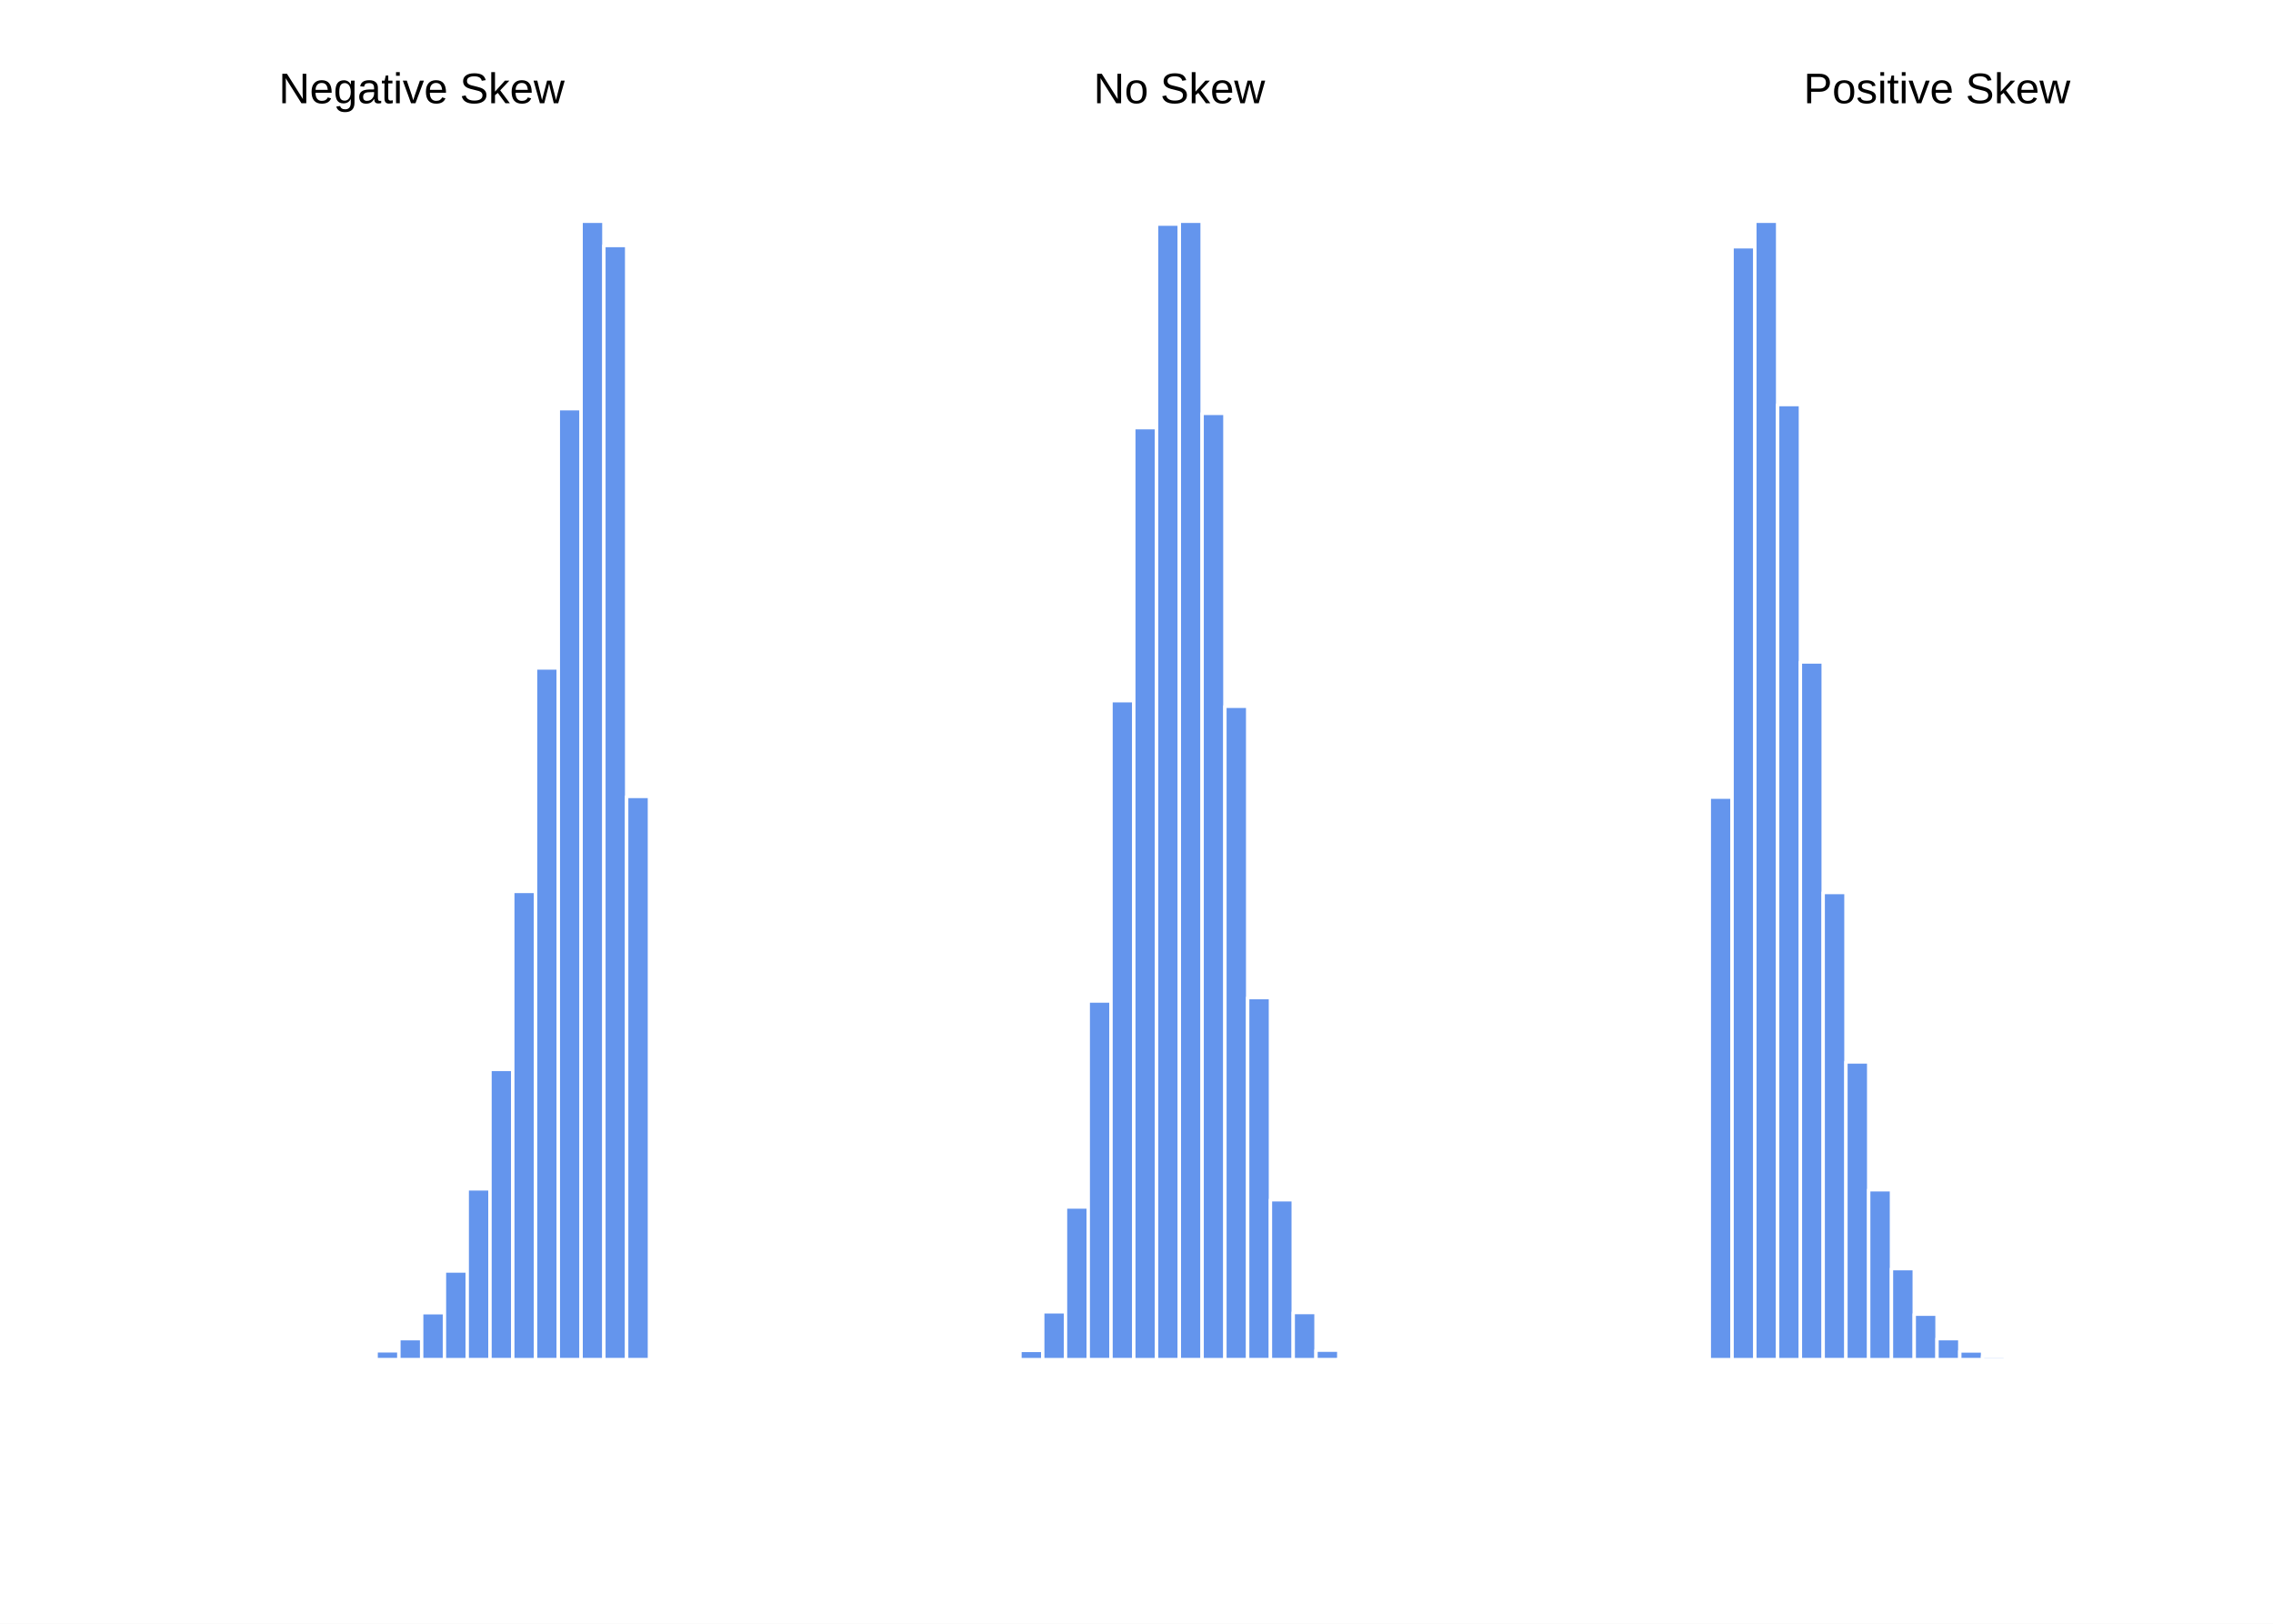
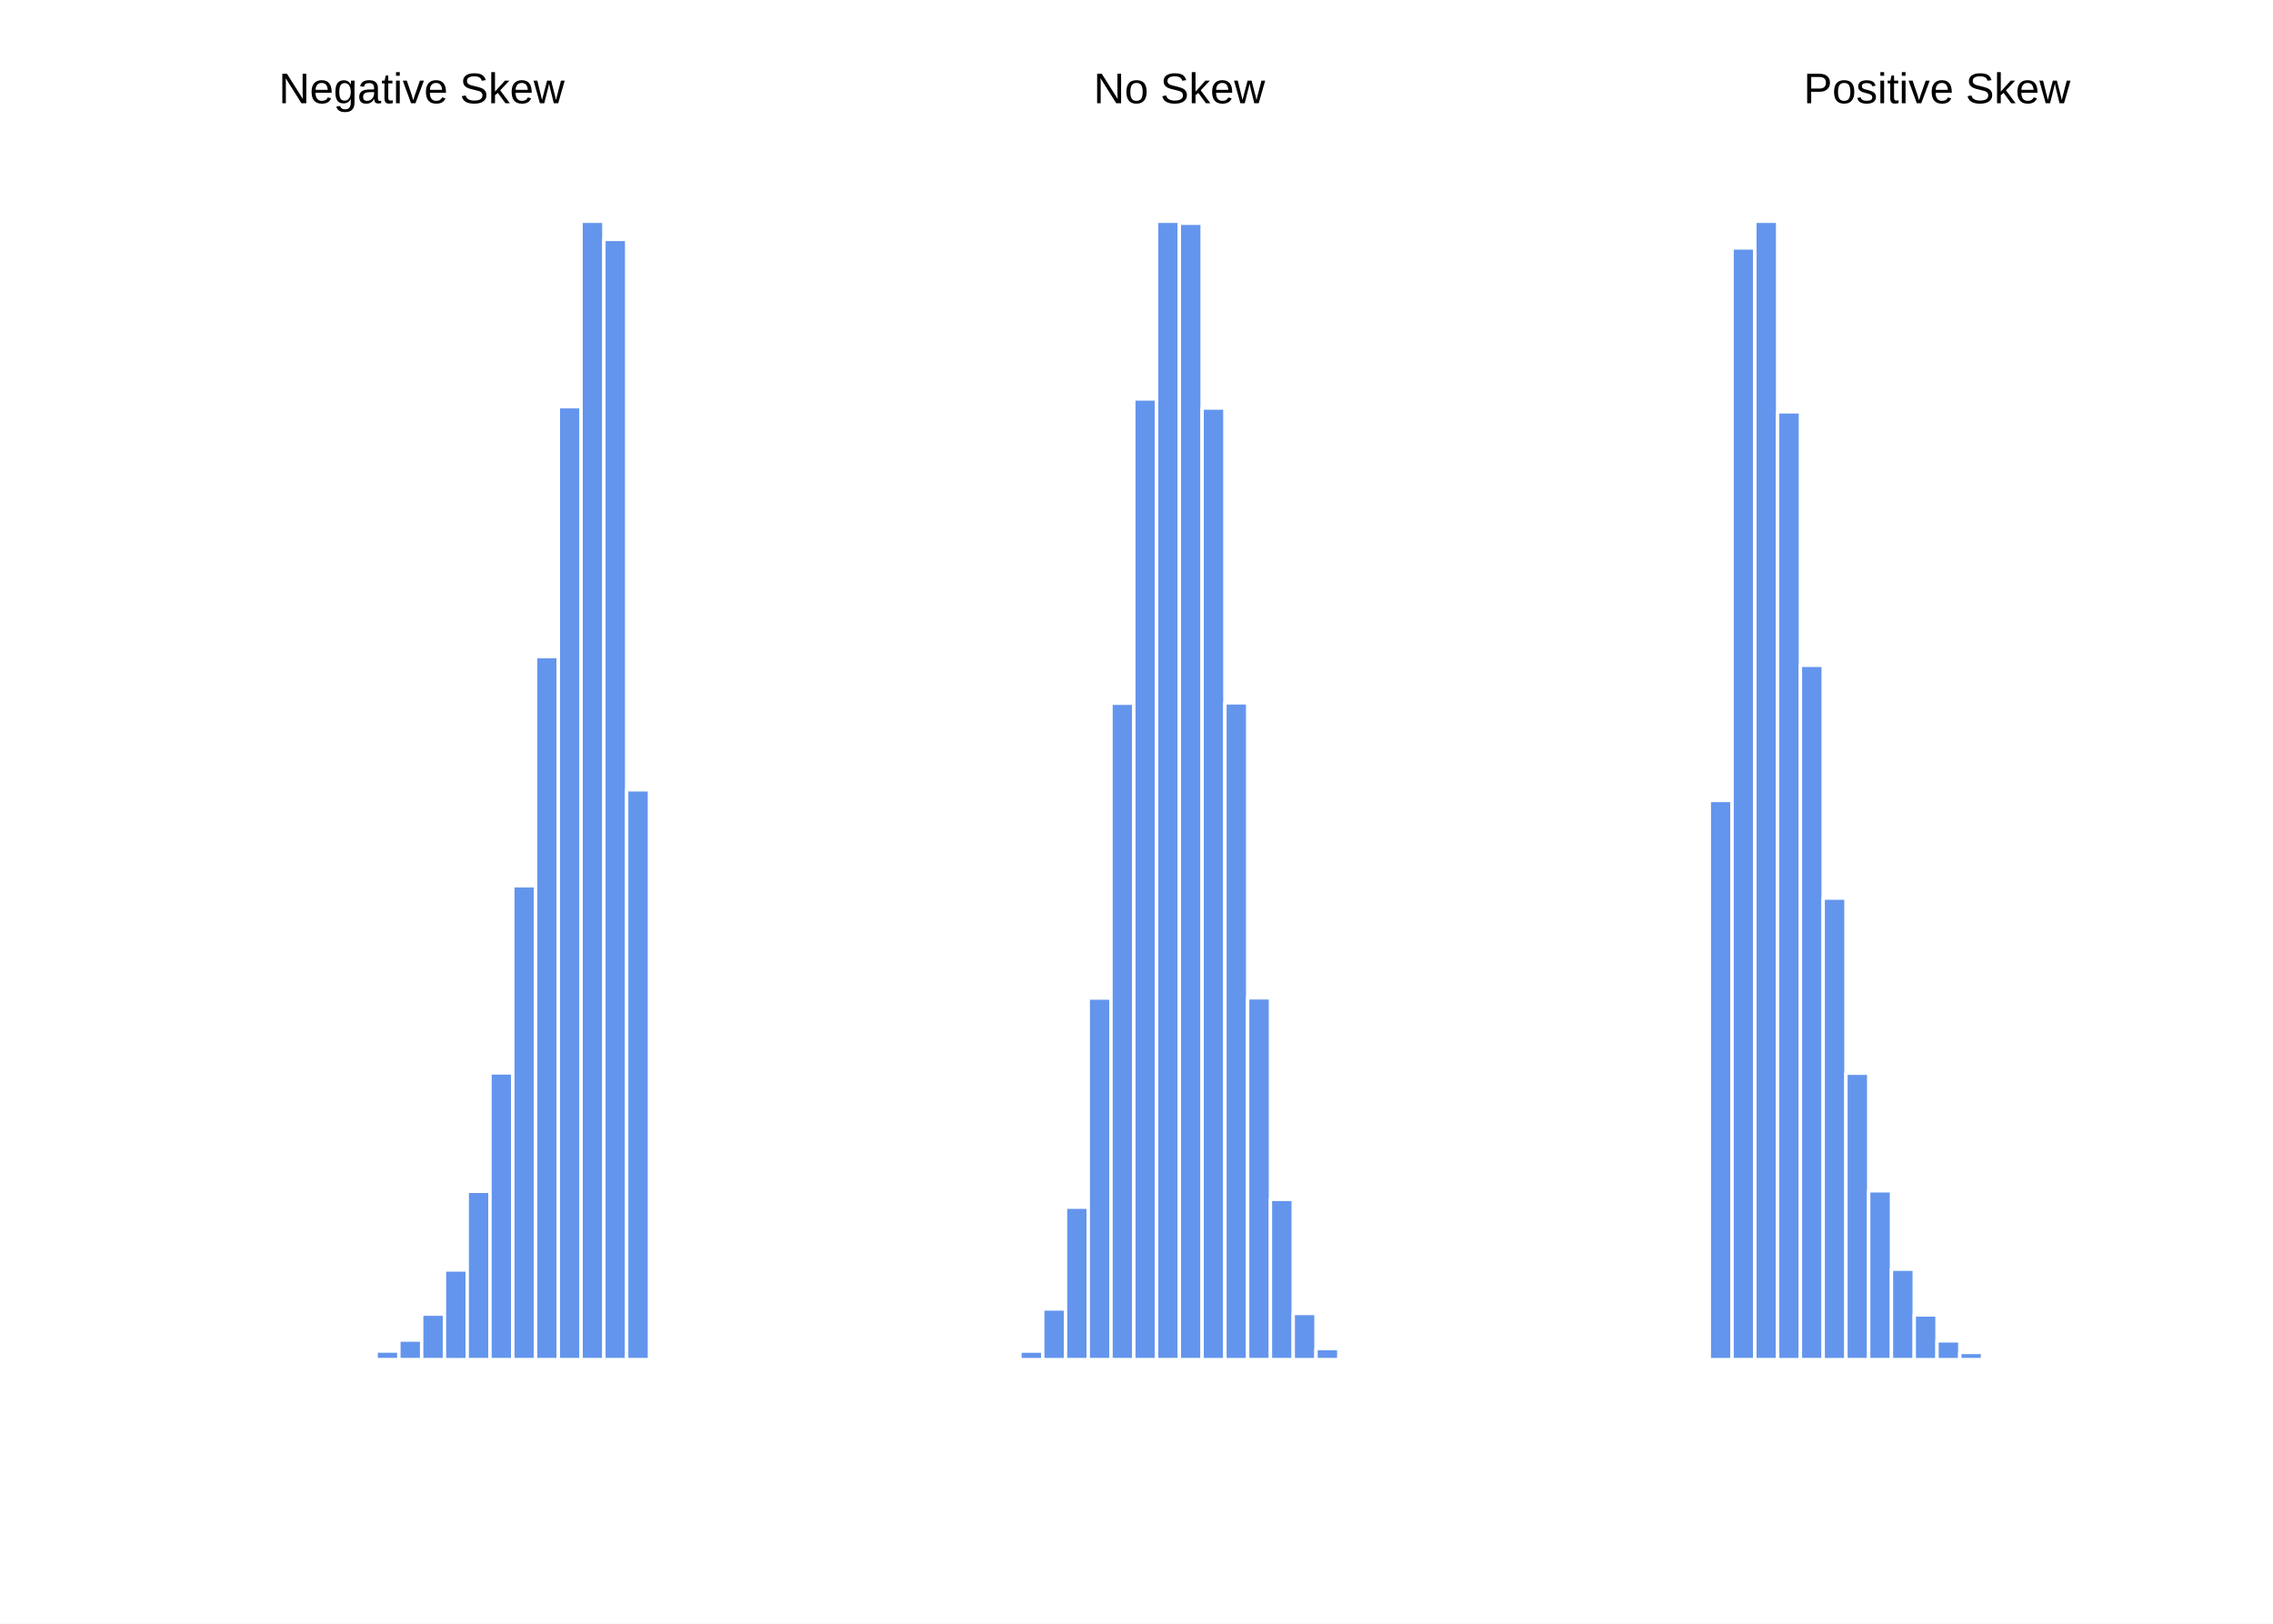
<svg xmlns="http://www.w3.org/2000/svg" class="svglite" width="504.00pt" height="360.00pt" viewBox="0 0 504.00 360.00">
  <defs>
    <style type="text/css">
    .svglite line, .svglite polyline, .svglite polygon, .svglite path, .svglite rect, .svglite circle {
      fill: none;
      stroke: #000000;
      stroke-linecap: round;
      stroke-linejoin: round;
      stroke-miterlimit: 10.00;
    }
    .svglite text {
      white-space: pre;
    }
  </style>
  </defs>
  <rect width="100%" height="100%" style="stroke: none; fill: #FFFFFF;" />
  <defs>
    <clipPath id="cpMC4wMHw1MDQuMDB8MC4wMHwzNjAuMDA=">
      <rect x="0.00" y="0.00" width="504.00" height="360.00" />
    </clipPath>
  </defs>
  <g clip-path="url(#cpMC4wMHw1MDQuMDB8MC4wMHwzNjAuMDA=)">
</g>
  <defs>
    <clipPath id="cpMzguOTd8MTQ4LjA0fDM4Ljk3fDMxMS41Mw==">
      <rect x="38.97" y="38.97" width="109.08" height="272.56" />
    </clipPath>
  </defs>
  <g clip-path="url(#cpMzguOTd8MTQ4LjA0fDM4Ljk3fDMxMS41Mw==)">
</g>
  <defs>
    <clipPath id="cpMC4wMHwxNjguMDB8MC4wMHwzNjAuMDA=">
      <rect x="0.00" y="0.00" width="168.00" height="360.00" />
    </clipPath>
  </defs>
  <g clip-path="url(#cpMC4wMHwxNjguMDB8MC4wMHwzNjAuMDA=)">
    <text x="93.50" y="22.89" text-anchor="middle" style="font-size: 9.50px; font-family: &quot;Arial&quot;;" textLength="63.38px" lengthAdjust="spacingAndGlyphs">Negative Skew</text>
  </g>
  <g clip-path="url(#cpMzguOTd8MTQ4LjA0fDM4Ljk3fDMxMS41Mw==)">
    <rect x="43.01" y="301.43" width="5.05" height="0.00" style="stroke-width: 0.75; stroke: #FFFFFF; fill: #6495ED;" />
    <rect x="48.06" y="301.43" width="5.05" height="0.00" style="stroke-width: 0.75; stroke: #FFFFFF; fill: #6495ED;" />
    <rect x="53.11" y="301.43" width="5.05" height="0.00" style="stroke-width: 0.75; stroke: #FFFFFF; fill: #6495ED;" />
    <rect x="58.16" y="301.43" width="5.05" height="0.00" style="stroke-width: 0.75; stroke: #FFFFFF; fill: #6495ED;" />
    <rect x="63.21" y="301.42" width="5.05" height="0.012" style="stroke-width: 0.75; stroke: #FFFFFF; fill: #6495ED;" />
    <rect x="68.26" y="301.39" width="5.05" height="0.049" style="stroke-width: 0.75; stroke: #FFFFFF; fill: #6495ED;" />
-     <rect x="73.30" y="301.21" width="5.05" height="0.22" style="stroke-width: 0.75; stroke: #FFFFFF; fill: #6495ED;" />
-     <rect x="78.35" y="300.79" width="5.05" height="0.64" style="stroke-width: 0.75; stroke: #FFFFFF; fill: #6495ED;" />
-     <rect x="83.40" y="299.50" width="5.05" height="1.93" style="stroke-width: 0.75; stroke: #FFFFFF; fill: #6495ED;" />
-     <rect x="88.45" y="296.80" width="5.05" height="4.63" style="stroke-width: 0.75; stroke: #FFFFFF; fill: #6495ED;" />
-     <rect x="93.50" y="291.05" width="5.05" height="10.38" style="stroke-width: 0.75; stroke: #FFFFFF; fill: #6495ED;" />
-     <rect x="98.55" y="281.80" width="5.05" height="19.64" style="stroke-width: 0.75; stroke: #FFFFFF; fill: #6495ED;" />
-     <rect x="103.60" y="263.59" width="5.05" height="37.84" style="stroke-width: 0.75; stroke: #FFFFFF; fill: #6495ED;" />
-     <rect x="108.65" y="237.09" width="5.05" height="64.34" style="stroke-width: 0.75; stroke: #FFFFFF; fill: #6495ED;" />
-     <rect x="113.70" y="197.64" width="5.05" height="103.80" style="stroke-width: 0.75; stroke: #FFFFFF; fill: #6495ED;" />
-     <rect x="118.75" y="148.09" width="5.05" height="153.34" style="stroke-width: 0.75; stroke: #FFFFFF; fill: #6495ED;" />
-     <rect x="123.80" y="90.62" width="5.05" height="210.81" style="stroke-width: 0.75; stroke: #FFFFFF; fill: #6495ED;" />
+     <rect x="73.30" y="301.22" width="5.05" height="0.21" style="stroke-width: 0.75; stroke: #FFFFFF; fill: #6495ED;" />
+     <rect x="78.35" y="300.82" width="5.05" height="0.62" style="stroke-width: 0.75; stroke: #FFFFFF; fill: #6495ED;" />
+     <rect x="83.40" y="299.54" width="5.05" height="1.89" style="stroke-width: 0.75; stroke: #FFFFFF; fill: #6495ED;" />
+     <rect x="88.45" y="297.10" width="5.05" height="4.33" style="stroke-width: 0.75; stroke: #FFFFFF; fill: #6495ED;" />
+     <rect x="93.50" y="291.36" width="5.05" height="10.07" style="stroke-width: 0.75; stroke: #FFFFFF; fill: #6495ED;" />
+     <rect x="98.55" y="281.57" width="5.05" height="19.87" style="stroke-width: 0.75; stroke: #FFFFFF; fill: #6495ED;" />
+     <rect x="103.60" y="264.12" width="5.05" height="37.31" style="stroke-width: 0.75; stroke: #FFFFFF; fill: #6495ED;" />
+     <rect x="108.65" y="237.88" width="5.05" height="63.55" style="stroke-width: 0.75; stroke: #FFFFFF; fill: #6495ED;" />
+     <rect x="113.70" y="196.39" width="5.05" height="105.04" style="stroke-width: 0.75; stroke: #FFFFFF; fill: #6495ED;" />
+     <rect x="118.75" y="145.58" width="5.05" height="155.85" style="stroke-width: 0.75; stroke: #FFFFFF; fill: #6495ED;" />
+     <rect x="123.80" y="90.17" width="5.05" height="211.26" style="stroke-width: 0.75; stroke: #FFFFFF; fill: #6495ED;" />
    <rect x="128.85" y="49.06" width="5.05" height="252.37" style="stroke-width: 0.75; stroke: #FFFFFF; fill: #6495ED;" />
-     <rect x="133.90" y="54.43" width="5.05" height="247.00" style="stroke-width: 0.75; stroke: #FFFFFF; fill: #6495ED;" />
-     <rect x="138.95" y="176.58" width="5.05" height="124.85" style="stroke-width: 0.75; stroke: #FFFFFF; fill: #6495ED;" />
+     <rect x="133.90" y="53.08" width="5.05" height="248.35" style="stroke-width: 0.75; stroke: #FFFFFF; fill: #6495ED;" />
+     <rect x="138.95" y="175.11" width="5.05" height="126.32" style="stroke-width: 0.75; stroke: #FFFFFF; fill: #6495ED;" />
  </g>
  <defs>
    <clipPath id="cpMjA2Ljk3fDMxNi4wNHwzOC45N3wzMTEuNTM=">
      <rect x="206.97" y="38.97" width="109.08" height="272.56" />
    </clipPath>
  </defs>
  <g clip-path="url(#cpMjA2Ljk3fDMxNi4wNHwzOC45N3wzMTEuNTM=)">
</g>
  <defs>
    <clipPath id="cpMTY4LjAwfDMzNi4wMHwwLjAwfDM2MC4wMA==">
      <rect x="168.00" y="0.00" width="168.00" height="360.00" />
    </clipPath>
  </defs>
  <g clip-path="url(#cpMTY4LjAwfDMzNi4wMHwwLjAwfDM2MC4wMA==)">
    <text x="261.50" y="22.89" text-anchor="middle" style="font-size: 9.50px; font-family: &quot;Arial&quot;;" textLength="38.02px" lengthAdjust="spacingAndGlyphs">No Skew</text>
  </g>
  <g clip-path="url(#cpMjA2Ljk3fDMxNi4wNHwzOC45N3wzMTEuNTM=)">
    <rect x="211.01" y="301.43" width="5.05" height="0.00" style="stroke-width: 0.75; stroke: #FFFFFF; fill: #6495ED;" />
    <rect x="216.06" y="301.43" width="5.05" height="0.00" style="stroke-width: 0.75; stroke: #FFFFFF; fill: #6495ED;" />
-     <rect x="221.11" y="301.32" width="5.05" height="0.12" style="stroke-width: 0.75; stroke: #FFFFFF; fill: #6495ED;" />
-     <rect x="226.16" y="299.40" width="5.05" height="2.04" style="stroke-width: 0.75; stroke: #FFFFFF; fill: #6495ED;" />
-     <rect x="231.21" y="290.84" width="5.05" height="10.60" style="stroke-width: 0.75; stroke: #FFFFFF; fill: #6495ED;" />
-     <rect x="236.26" y="267.60" width="5.05" height="33.84" style="stroke-width: 0.75; stroke: #FFFFFF; fill: #6495ED;" />
-     <rect x="241.30" y="221.93" width="5.05" height="79.50" style="stroke-width: 0.75; stroke: #FFFFFF; fill: #6495ED;" />
-     <rect x="246.35" y="155.36" width="5.05" height="146.07" style="stroke-width: 0.75; stroke: #FFFFFF; fill: #6495ED;" />
-     <rect x="251.40" y="94.82" width="5.05" height="206.62" style="stroke-width: 0.75; stroke: #FFFFFF; fill: #6495ED;" />
-     <rect x="256.45" y="49.69" width="5.05" height="251.74" style="stroke-width: 0.75; stroke: #FFFFFF; fill: #6495ED;" />
-     <rect x="261.50" y="49.06" width="5.05" height="252.37" style="stroke-width: 0.75; stroke: #FFFFFF; fill: #6495ED;" />
-     <rect x="266.55" y="91.65" width="5.05" height="209.79" style="stroke-width: 0.75; stroke: #FFFFFF; fill: #6495ED;" />
-     <rect x="271.60" y="156.59" width="5.05" height="144.84" style="stroke-width: 0.75; stroke: #FFFFFF; fill: #6495ED;" />
-     <rect x="276.65" y="221.17" width="5.05" height="80.26" style="stroke-width: 0.75; stroke: #FFFFFF; fill: #6495ED;" />
-     <rect x="281.70" y="266.00" width="5.05" height="35.43" style="stroke-width: 0.75; stroke: #FFFFFF; fill: #6495ED;" />
-     <rect x="286.75" y="291.00" width="5.05" height="10.44" style="stroke-width: 0.75; stroke: #FFFFFF; fill: #6495ED;" />
-     <rect x="291.80" y="299.35" width="5.05" height="2.08" style="stroke-width: 0.75; stroke: #FFFFFF; fill: #6495ED;" />
-     <rect x="296.85" y="301.17" width="5.05" height="0.26" style="stroke-width: 0.75; stroke: #FFFFFF; fill: #6495ED;" />
+     <rect x="221.11" y="301.18" width="5.05" height="0.25" style="stroke-width: 0.75; stroke: #FFFFFF; fill: #6495ED;" />
+     <rect x="226.16" y="299.55" width="5.05" height="1.89" style="stroke-width: 0.75; stroke: #FFFFFF; fill: #6495ED;" />
+     <rect x="231.21" y="290.21" width="5.05" height="11.23" style="stroke-width: 0.75; stroke: #FFFFFF; fill: #6495ED;" />
+     <rect x="236.26" y="267.65" width="5.05" height="33.78" style="stroke-width: 0.75; stroke: #FFFFFF; fill: #6495ED;" />
+     <rect x="241.30" y="221.28" width="5.05" height="80.15" style="stroke-width: 0.75; stroke: #FFFFFF; fill: #6495ED;" />
+     <rect x="246.35" y="155.90" width="5.05" height="145.53" style="stroke-width: 0.75; stroke: #FFFFFF; fill: #6495ED;" />
+     <rect x="251.40" y="88.45" width="5.05" height="212.98" style="stroke-width: 0.75; stroke: #FFFFFF; fill: #6495ED;" />
+     <rect x="256.45" y="49.06" width="5.05" height="252.37" style="stroke-width: 0.75; stroke: #FFFFFF; fill: #6495ED;" />
+     <rect x="261.50" y="49.50" width="5.05" height="251.93" style="stroke-width: 0.75; stroke: #FFFFFF; fill: #6495ED;" />
+     <rect x="266.55" y="90.46" width="5.05" height="210.98" style="stroke-width: 0.75; stroke: #FFFFFF; fill: #6495ED;" />
+     <rect x="271.60" y="155.83" width="5.05" height="145.61" style="stroke-width: 0.75; stroke: #FFFFFF; fill: #6495ED;" />
+     <rect x="276.65" y="221.22" width="5.05" height="80.21" style="stroke-width: 0.75; stroke: #FFFFFF; fill: #6495ED;" />
+     <rect x="281.70" y="265.91" width="5.05" height="35.52" style="stroke-width: 0.75; stroke: #FFFFFF; fill: #6495ED;" />
+     <rect x="286.75" y="291.20" width="5.05" height="10.24" style="stroke-width: 0.75; stroke: #FFFFFF; fill: #6495ED;" />
+     <rect x="291.80" y="299.00" width="5.05" height="2.43" style="stroke-width: 0.75; stroke: #FFFFFF; fill: #6495ED;" />
+     <rect x="296.85" y="301.29" width="5.05" height="0.15" style="stroke-width: 0.75; stroke: #FFFFFF; fill: #6495ED;" />
    <rect x="301.90" y="301.43" width="5.05" height="0.00" style="stroke-width: 0.75; stroke: #FFFFFF; fill: #6495ED;" />
    <rect x="306.95" y="301.43" width="5.05" height="0.00" style="stroke-width: 0.75; stroke: #FFFFFF; fill: #6495ED;" />
  </g>
  <defs>
    <clipPath id="cpMzc0Ljk3fDQ4NC4wNHwzOC45N3wzMTEuNTM=">
      <rect x="374.97" y="38.97" width="109.08" height="272.56" />
    </clipPath>
  </defs>
  <g clip-path="url(#cpMzc0Ljk3fDQ4NC4wNHwzOC45N3wzMTEuNTM=)">
</g>
  <defs>
    <clipPath id="cpMzM2LjAwfDUwNC4wMHwwLjAwfDM2MC4wMA==">
      <rect x="336.00" y="0.00" width="168.00" height="360.00" />
    </clipPath>
  </defs>
  <g clip-path="url(#cpMzM2LjAwfDUwNC4wMHwwLjAwfDM2MC4wMA==)">
    <text x="429.50" y="22.89" text-anchor="middle" style="font-size: 9.50px; font-family: &quot;Arial&quot;;" textLength="59.15px" lengthAdjust="spacingAndGlyphs">Positive Skew</text>
  </g>
  <g clip-path="url(#cpMzc0Ljk3fDQ4NC4wNHwzOC45N3wzMTEuNTM=)">
-     <rect x="379.01" y="176.74" width="5.05" height="124.70" style="stroke-width: 0.75; stroke: #FFFFFF; fill: #6495ED;" />
-     <rect x="384.06" y="54.71" width="5.05" height="246.73" style="stroke-width: 0.75; stroke: #FFFFFF; fill: #6495ED;" />
+     <rect x="379.01" y="177.46" width="5.05" height="123.98" style="stroke-width: 0.75; stroke: #FFFFFF; fill: #6495ED;" />
+     <rect x="384.06" y="54.97" width="5.05" height="246.46" style="stroke-width: 0.75; stroke: #FFFFFF; fill: #6495ED;" />
    <rect x="389.11" y="49.06" width="5.05" height="252.37" style="stroke-width: 0.75; stroke: #FFFFFF; fill: #6495ED;" />
-     <rect x="394.16" y="89.70" width="5.05" height="211.74" style="stroke-width: 0.75; stroke: #FFFFFF; fill: #6495ED;" />
-     <rect x="399.21" y="146.76" width="5.05" height="154.67" style="stroke-width: 0.75; stroke: #FFFFFF; fill: #6495ED;" />
-     <rect x="404.26" y="197.88" width="5.05" height="103.55" style="stroke-width: 0.75; stroke: #FFFFFF; fill: #6495ED;" />
-     <rect x="409.30" y="235.44" width="5.05" height="65.99" style="stroke-width: 0.75; stroke: #FFFFFF; fill: #6495ED;" />
-     <rect x="414.35" y="263.79" width="5.05" height="37.65" style="stroke-width: 0.75; stroke: #FFFFFF; fill: #6495ED;" />
-     <rect x="419.40" y="281.28" width="5.05" height="20.16" style="stroke-width: 0.75; stroke: #FFFFFF; fill: #6495ED;" />
-     <rect x="424.45" y="291.37" width="5.05" height="10.07" style="stroke-width: 0.75; stroke: #FFFFFF; fill: #6495ED;" />
-     <rect x="429.50" y="296.80" width="5.05" height="4.63" style="stroke-width: 0.75; stroke: #FFFFFF; fill: #6495ED;" />
-     <rect x="434.55" y="299.53" width="5.05" height="1.90" style="stroke-width: 0.75; stroke: #FFFFFF; fill: #6495ED;" />
-     <rect x="439.60" y="300.67" width="5.05" height="0.77" style="stroke-width: 0.75; stroke: #FFFFFF; fill: #6495ED;" />
-     <rect x="444.65" y="301.26" width="5.05" height="0.17" style="stroke-width: 0.75; stroke: #FFFFFF; fill: #6495ED;" />
-     <rect x="449.70" y="301.41" width="5.05" height="0.025" style="stroke-width: 0.75; stroke: #FFFFFF; fill: #6495ED;" />
-     <rect x="454.75" y="301.43" width="5.05" height="0.00" style="stroke-width: 0.75; stroke: #FFFFFF; fill: #6495ED;" />
+     <rect x="394.16" y="91.31" width="5.05" height="210.13" style="stroke-width: 0.75; stroke: #FFFFFF; fill: #6495ED;" />
+     <rect x="399.21" y="147.51" width="5.05" height="153.92" style="stroke-width: 0.75; stroke: #FFFFFF; fill: #6495ED;" />
+     <rect x="404.26" y="199.11" width="5.05" height="102.33" style="stroke-width: 0.75; stroke: #FFFFFF; fill: #6495ED;" />
+     <rect x="409.30" y="237.94" width="5.05" height="63.49" style="stroke-width: 0.75; stroke: #FFFFFF; fill: #6495ED;" />
+     <rect x="414.35" y="264.02" width="5.05" height="37.41" style="stroke-width: 0.75; stroke: #FFFFFF; fill: #6495ED;" />
+     <rect x="419.40" y="281.40" width="5.05" height="20.03" style="stroke-width: 0.75; stroke: #FFFFFF; fill: #6495ED;" />
+     <rect x="424.45" y="291.54" width="5.05" height="9.90" style="stroke-width: 0.75; stroke: #FFFFFF; fill: #6495ED;" />
+     <rect x="429.50" y="297.28" width="5.05" height="4.16" style="stroke-width: 0.75; stroke: #FFFFFF; fill: #6495ED;" />
+     <rect x="434.55" y="299.85" width="5.05" height="1.58" style="stroke-width: 0.75; stroke: #FFFFFF; fill: #6495ED;" />
+     <rect x="439.60" y="300.77" width="5.05" height="0.66" style="stroke-width: 0.75; stroke: #FFFFFF; fill: #6495ED;" />
+     <rect x="444.65" y="301.25" width="5.05" height="0.18" style="stroke-width: 0.75; stroke: #FFFFFF; fill: #6495ED;" />
+     <rect x="449.70" y="301.40" width="5.05" height="0.037" style="stroke-width: 0.75; stroke: #FFFFFF; fill: #6495ED;" />
+     <rect x="454.75" y="301.42" width="5.05" height="0.012" style="stroke-width: 0.75; stroke: #FFFFFF; fill: #6495ED;" />
    <rect x="459.80" y="301.43" width="5.05" height="0.00" style="stroke-width: 0.75; stroke: #FFFFFF; fill: #6495ED;" />
    <rect x="464.85" y="301.43" width="5.05" height="0.00" style="stroke-width: 0.75; stroke: #FFFFFF; fill: #6495ED;" />
    <rect x="469.90" y="301.43" width="5.05" height="0.00" style="stroke-width: 0.75; stroke: #FFFFFF; fill: #6495ED;" />
    <rect x="474.95" y="301.43" width="5.05" height="0.00" style="stroke-width: 0.75; stroke: #FFFFFF; fill: #6495ED;" />
  </g>
</svg>
